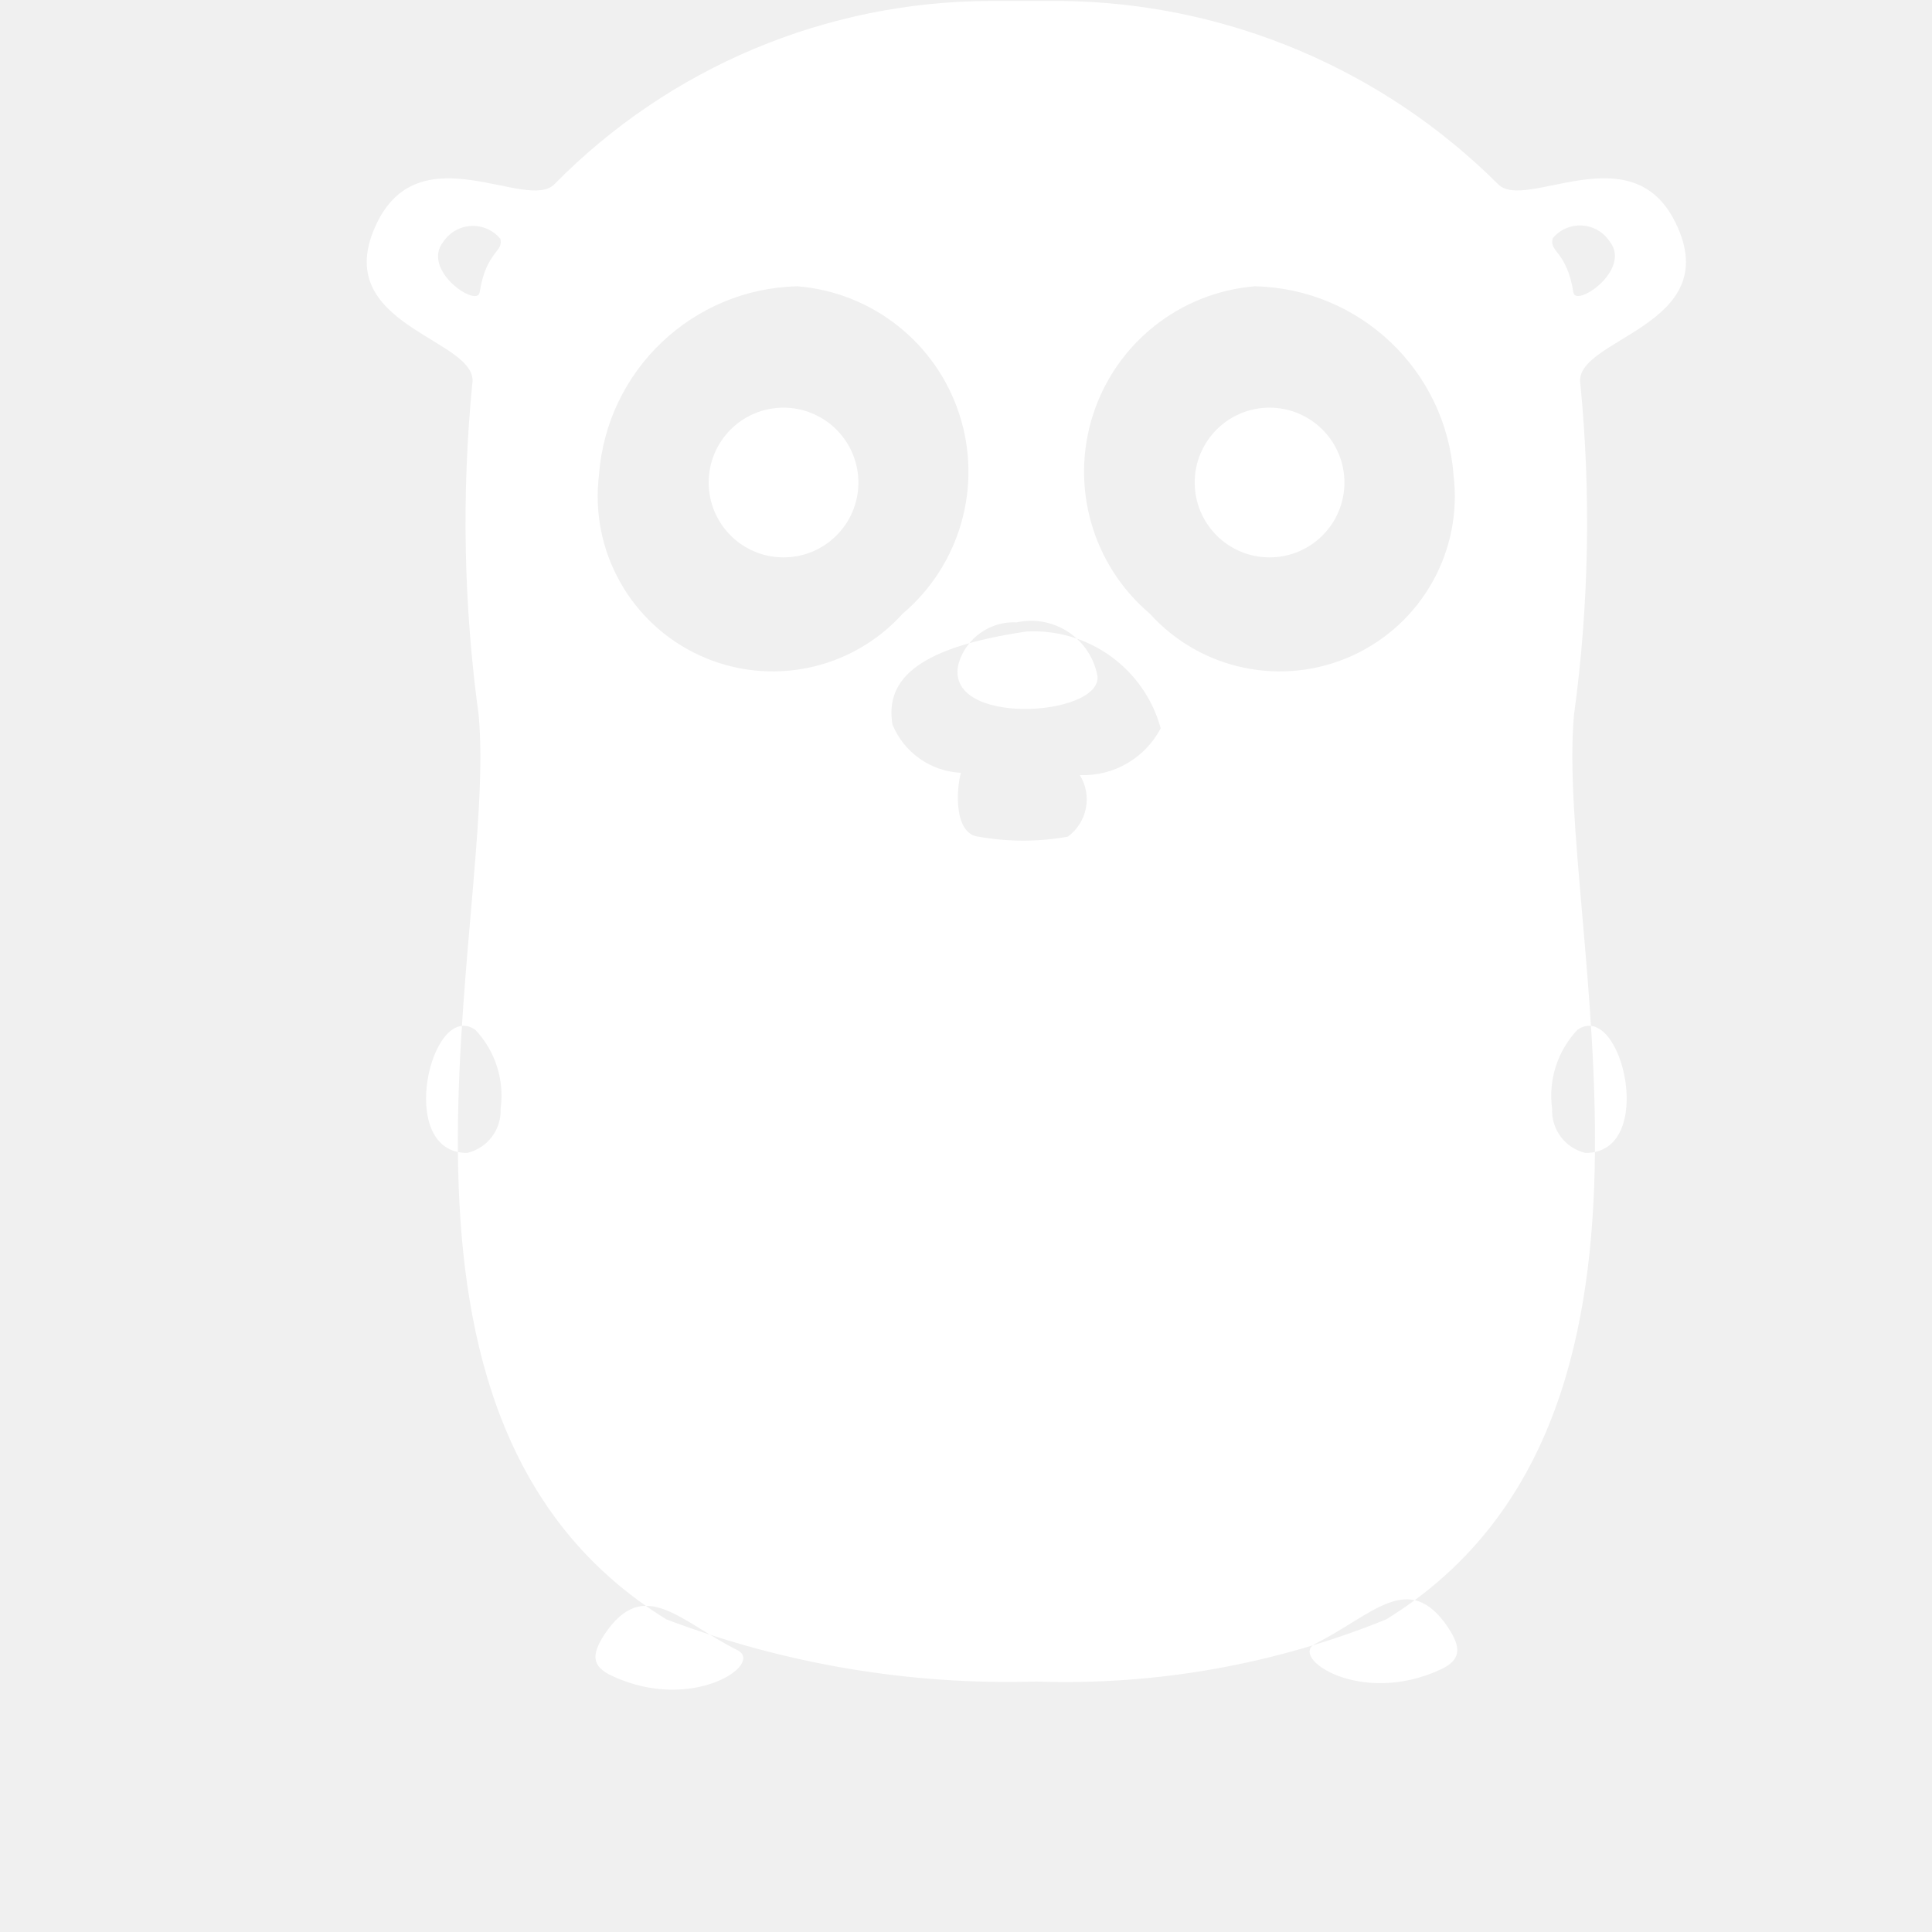
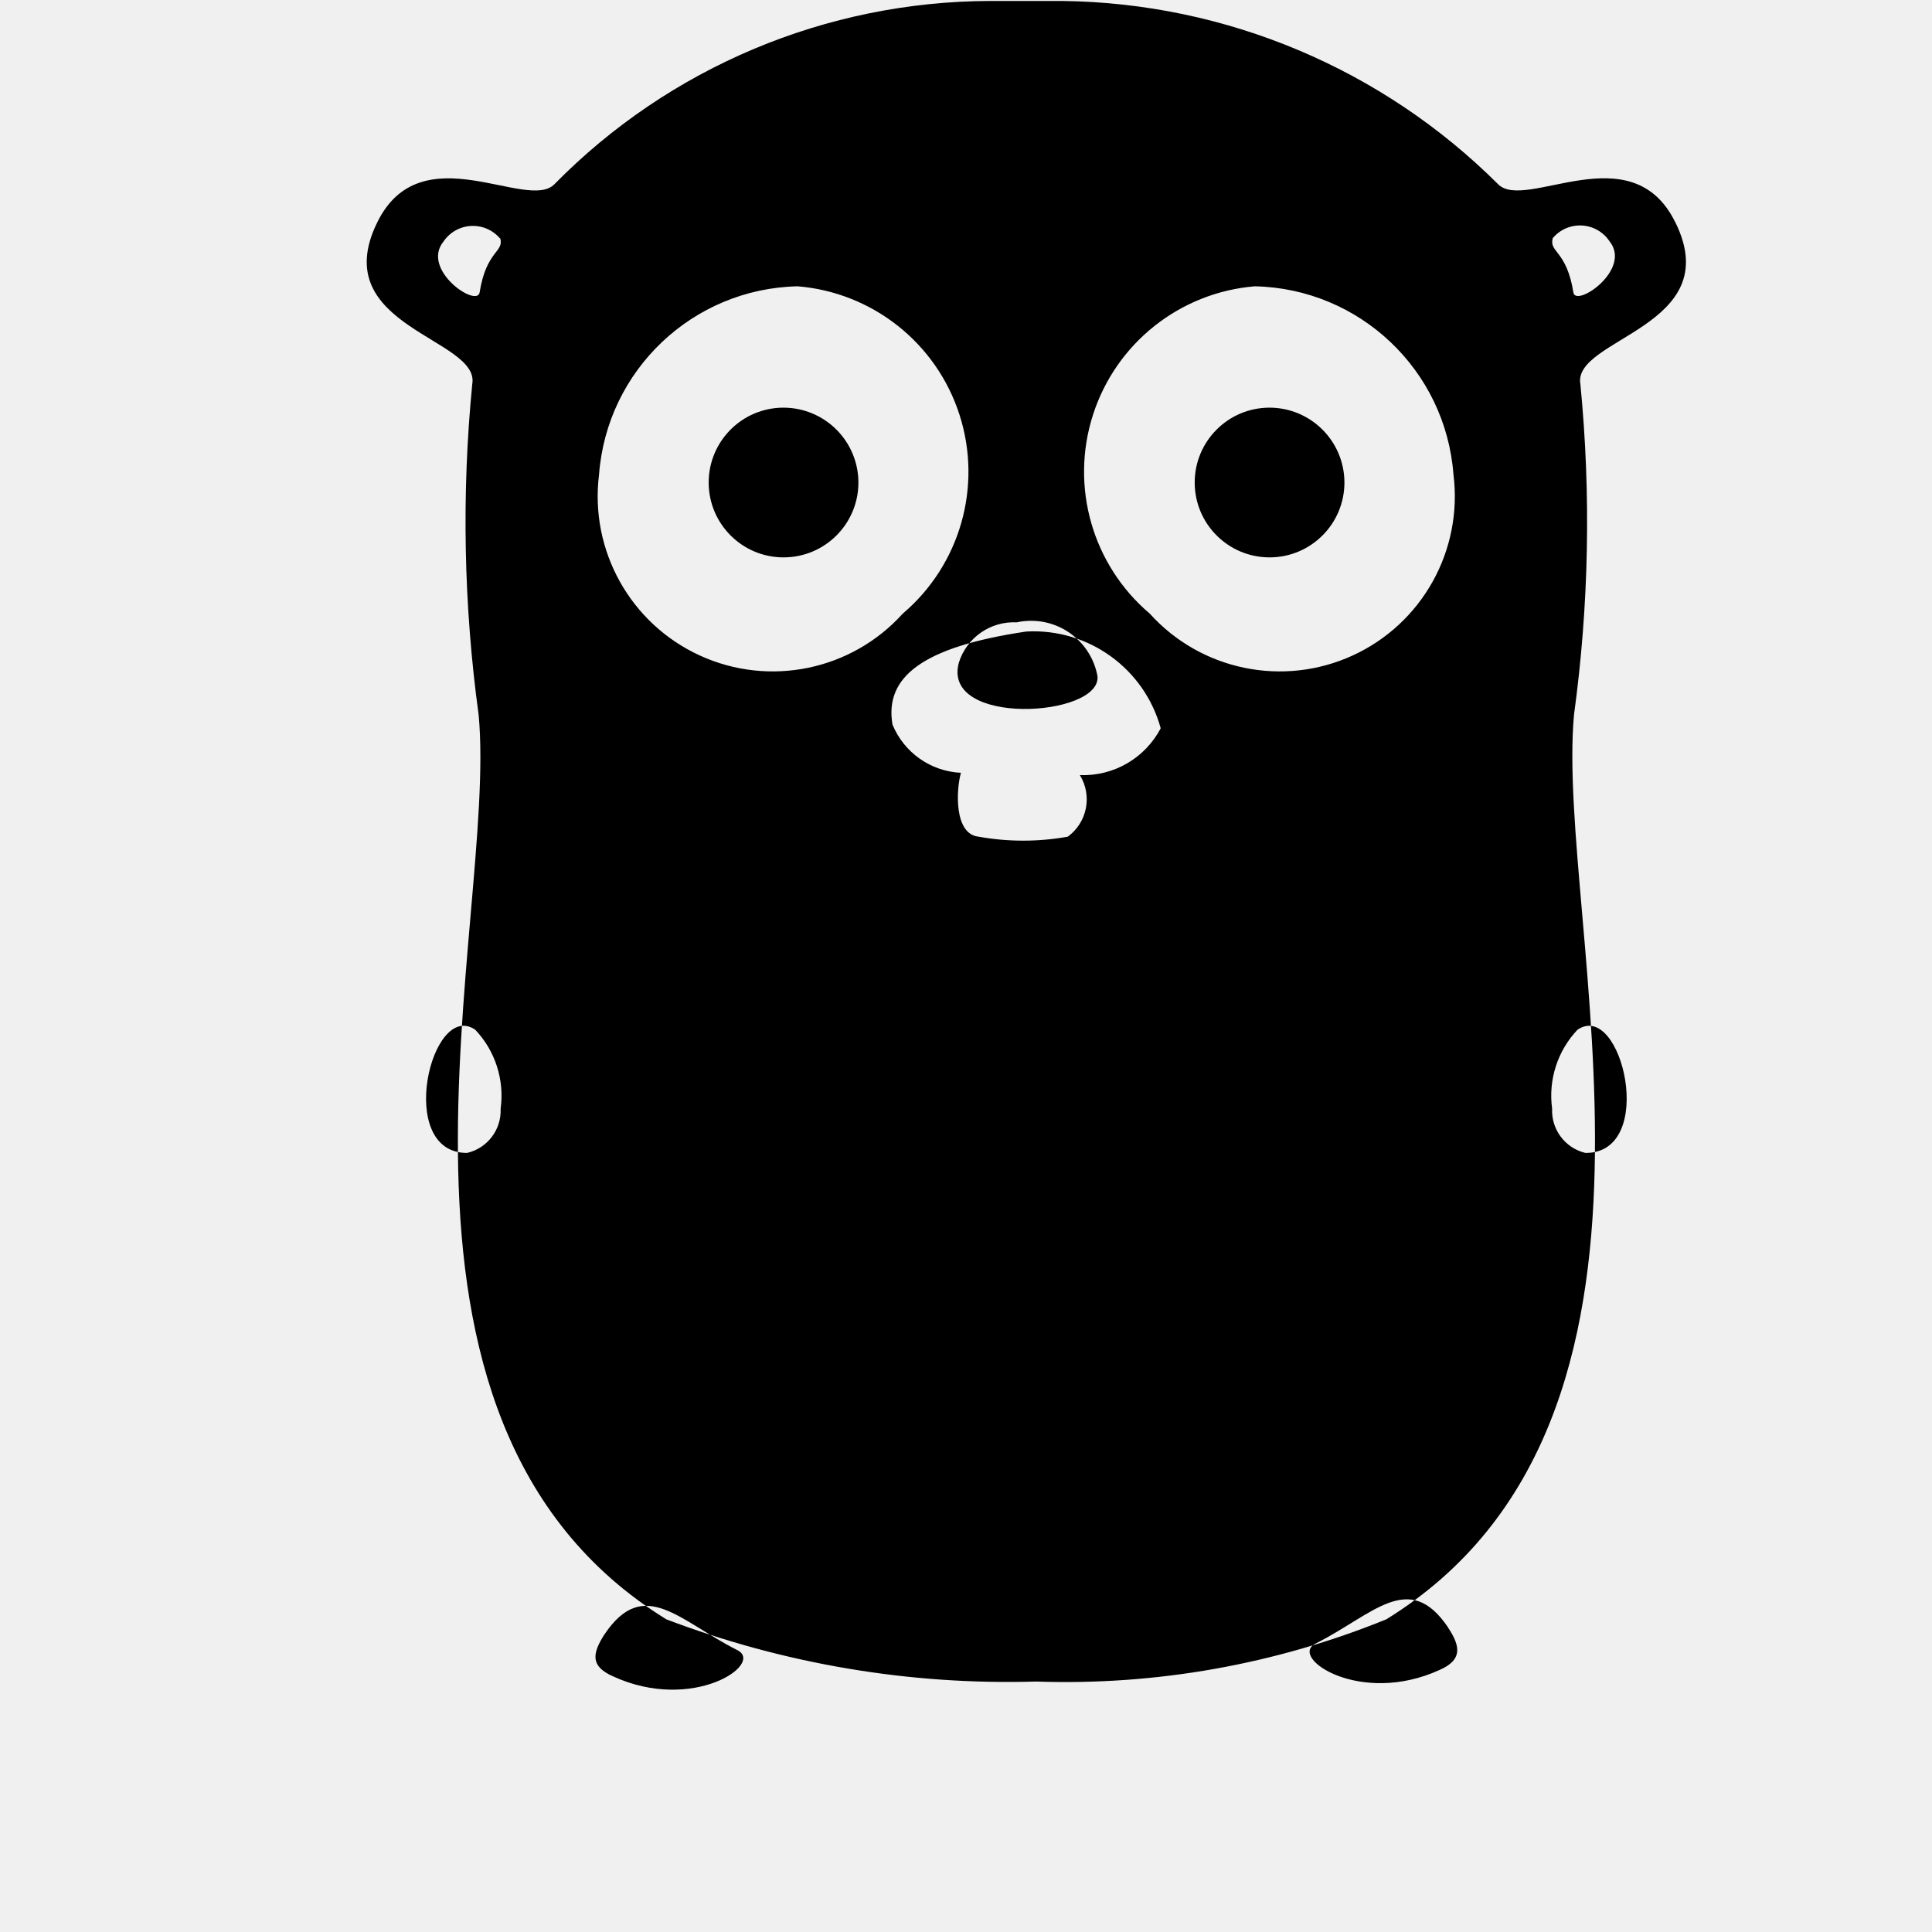
<svg xmlns="http://www.w3.org/2000/svg" width="16" height="16" viewBox="0 0 16 16">
  <defs>
    <style>
-       .cls-1 {
-         fill: #fff;
+       .i-color {
+         fill: #000;
        fill-rule: evenodd;
      }
    </style>
  </defs>
-   <path id="file_type_go.svg" class="cls-1" d="M7.941,6.487C7.794,7.021,9.121,6.94,9.089,6.6A0.559,0.559,0,0,0,8.42,6.154,0.477,0.477,0,0,0,7.941,6.487Zm5.934-3.644c-0.362-.743-1.244-0.087-1.469-0.318A5.2,5.2,0,0,0,8.8,1.008s-0.49,0-.6,0A5.079,5.079,0,0,0,4.592,2.525C4.367,2.757,3.485,2.1,3.123,2.844,2.7,3.709,3.979,3.8,3.911,4.181a11.777,11.777,0,0,0,.053,2.74c0.16,1.719-1.13,5.836,1.555,7.49a7.975,7.975,0,0,0,3.057.515h0.01a7.061,7.061,0,0,0,2.894-.515c2.685-1.654,1.4-5.771,1.555-7.49a11.776,11.776,0,0,0,.053-2.74C13.02,3.8,14.3,3.709,13.876,2.844ZM4.961,4.93A1.686,1.686,0,0,1,6.606,3.371a1.541,1.541,0,0,1,.87,2.711A1.45,1.45,0,0,1,4.961,4.93Zm4.652,2.1a0.723,0.723,0,0,1-.67.389,0.383,0.383,0,0,1-.1.51,2.09,2.09,0,0,1-.739,0C7.9,7.908,7.918,7.541,7.958,7.4A0.645,0.645,0,0,1,7.391,7C7.325,6.608,7.635,6.358,8.5,6.23A1.092,1.092,0,0,1,9.613,7.033ZM9.522,6.082a1.541,1.541,0,0,1,.87-2.711A1.686,1.686,0,0,1,12.037,4.93,1.45,1.45,0,0,1,9.522,6.082Zm0.99-1.706a0.62,0.62,0,1,0,.622.62A0.621,0.621,0,0,0,10.512,4.376Zm-4.025,0A0.62,0.62,0,1,0,7.109,5,0.621,0.621,0,0,0,6.487,4.376Zm6.643,6.172c0.6,0.005.3-1.272-.066-1.02a0.794,0.794,0,0,0-.21.654A0.36,0.36,0,0,0,13.129,10.548Zm-9.26,0c-0.6.005-.3-1.272,0.066-1.02a0.794,0.794,0,0,1,.21.654A0.36,0.36,0,0,1,3.869,10.548Zm8.124,3.932c-0.326-.484-0.62-0.109-1.1.132-0.225.114,0.37,0.521,1.032,0.216C12.106,14.747,12.1,14.641,11.993,14.48Zm-6.987.054c0.326-.484.62-0.109,1.1,0.132,0.225,0.114-.37.521-1.032,0.216C4.893,14.8,4.9,14.7,5.006,14.535Zm7.852-11.56c-0.032.116,0.116,0.1,0.171,0.448,0.02,0.128.487-.189,0.3-0.423A0.294,0.294,0,0,0,12.857,2.975Zm-8.716,0c0.032,0.116-.116.1-0.171,0.448C3.95,3.551,3.483,3.234,3.673,3A0.294,0.294,0,0,1,4.141,2.975Z" transform="translate(0 -1)" />
+   <path id="file_type_go.svg" class="i-color" d="M7.941,6.487C7.794,7.021,9.121,6.94,9.089,6.6A0.559,0.559,0,0,0,8.42,6.154,0.477,0.477,0,0,0,7.941,6.487Zm5.934-3.644c-0.362-.743-1.244-0.087-1.469-0.318A5.2,5.2,0,0,0,8.8,1.008s-0.49,0-.6,0A5.079,5.079,0,0,0,4.592,2.525C4.367,2.757,3.485,2.1,3.123,2.844,2.7,3.709,3.979,3.8,3.911,4.181a11.777,11.777,0,0,0,.053,2.74c0.16,1.719-1.13,5.836,1.555,7.49a7.975,7.975,0,0,0,3.057.515h0.01a7.061,7.061,0,0,0,2.894-.515c2.685-1.654,1.4-5.771,1.555-7.49a11.776,11.776,0,0,0,.053-2.74C13.02,3.8,14.3,3.709,13.876,2.844ZM4.961,4.93A1.686,1.686,0,0,1,6.606,3.371a1.541,1.541,0,0,1,.87,2.711A1.45,1.45,0,0,1,4.961,4.93Zm4.652,2.1a0.723,0.723,0,0,1-.67.389,0.383,0.383,0,0,1-.1.51,2.09,2.09,0,0,1-.739,0C7.9,7.908,7.918,7.541,7.958,7.4A0.645,0.645,0,0,1,7.391,7C7.325,6.608,7.635,6.358,8.5,6.23A1.092,1.092,0,0,1,9.613,7.033ZM9.522,6.082a1.541,1.541,0,0,1,.87-2.711A1.686,1.686,0,0,1,12.037,4.93,1.45,1.45,0,0,1,9.522,6.082Zm0.99-1.706a0.62,0.62,0,1,0,.622.62A0.621,0.621,0,0,0,10.512,4.376Zm-4.025,0A0.62,0.62,0,1,0,7.109,5,0.621,0.621,0,0,0,6.487,4.376Zm6.643,6.172c0.6,0.005.3-1.272-.066-1.02a0.794,0.794,0,0,0-.21.654A0.36,0.36,0,0,0,13.129,10.548Zm-9.26,0c-0.6.005-.3-1.272,0.066-1.02a0.794,0.794,0,0,1,.21.654A0.36,0.36,0,0,1,3.869,10.548Zm8.124,3.932c-0.326-.484-0.62-0.109-1.1.132-0.225.114,0.37,0.521,1.032,0.216C12.106,14.747,12.1,14.641,11.993,14.48Zm-6.987.054c0.326-.484.62-0.109,1.1,0.132,0.225,0.114-.37.521-1.032,0.216C4.893,14.8,4.9,14.7,5.006,14.535Zm7.852-11.56c-0.032.116,0.116,0.1,0.171,0.448,0.02,0.128.487-.189,0.3-0.423A0.294,0.294,0,0,0,12.857,2.975Zm-8.716,0c0.032,0.116-.116.1-0.171,0.448C3.95,3.551,3.483,3.234,3.673,3A0.294,0.294,0,0,1,4.141,2.975Z" transform="translate(0 -1)" />
</svg>
